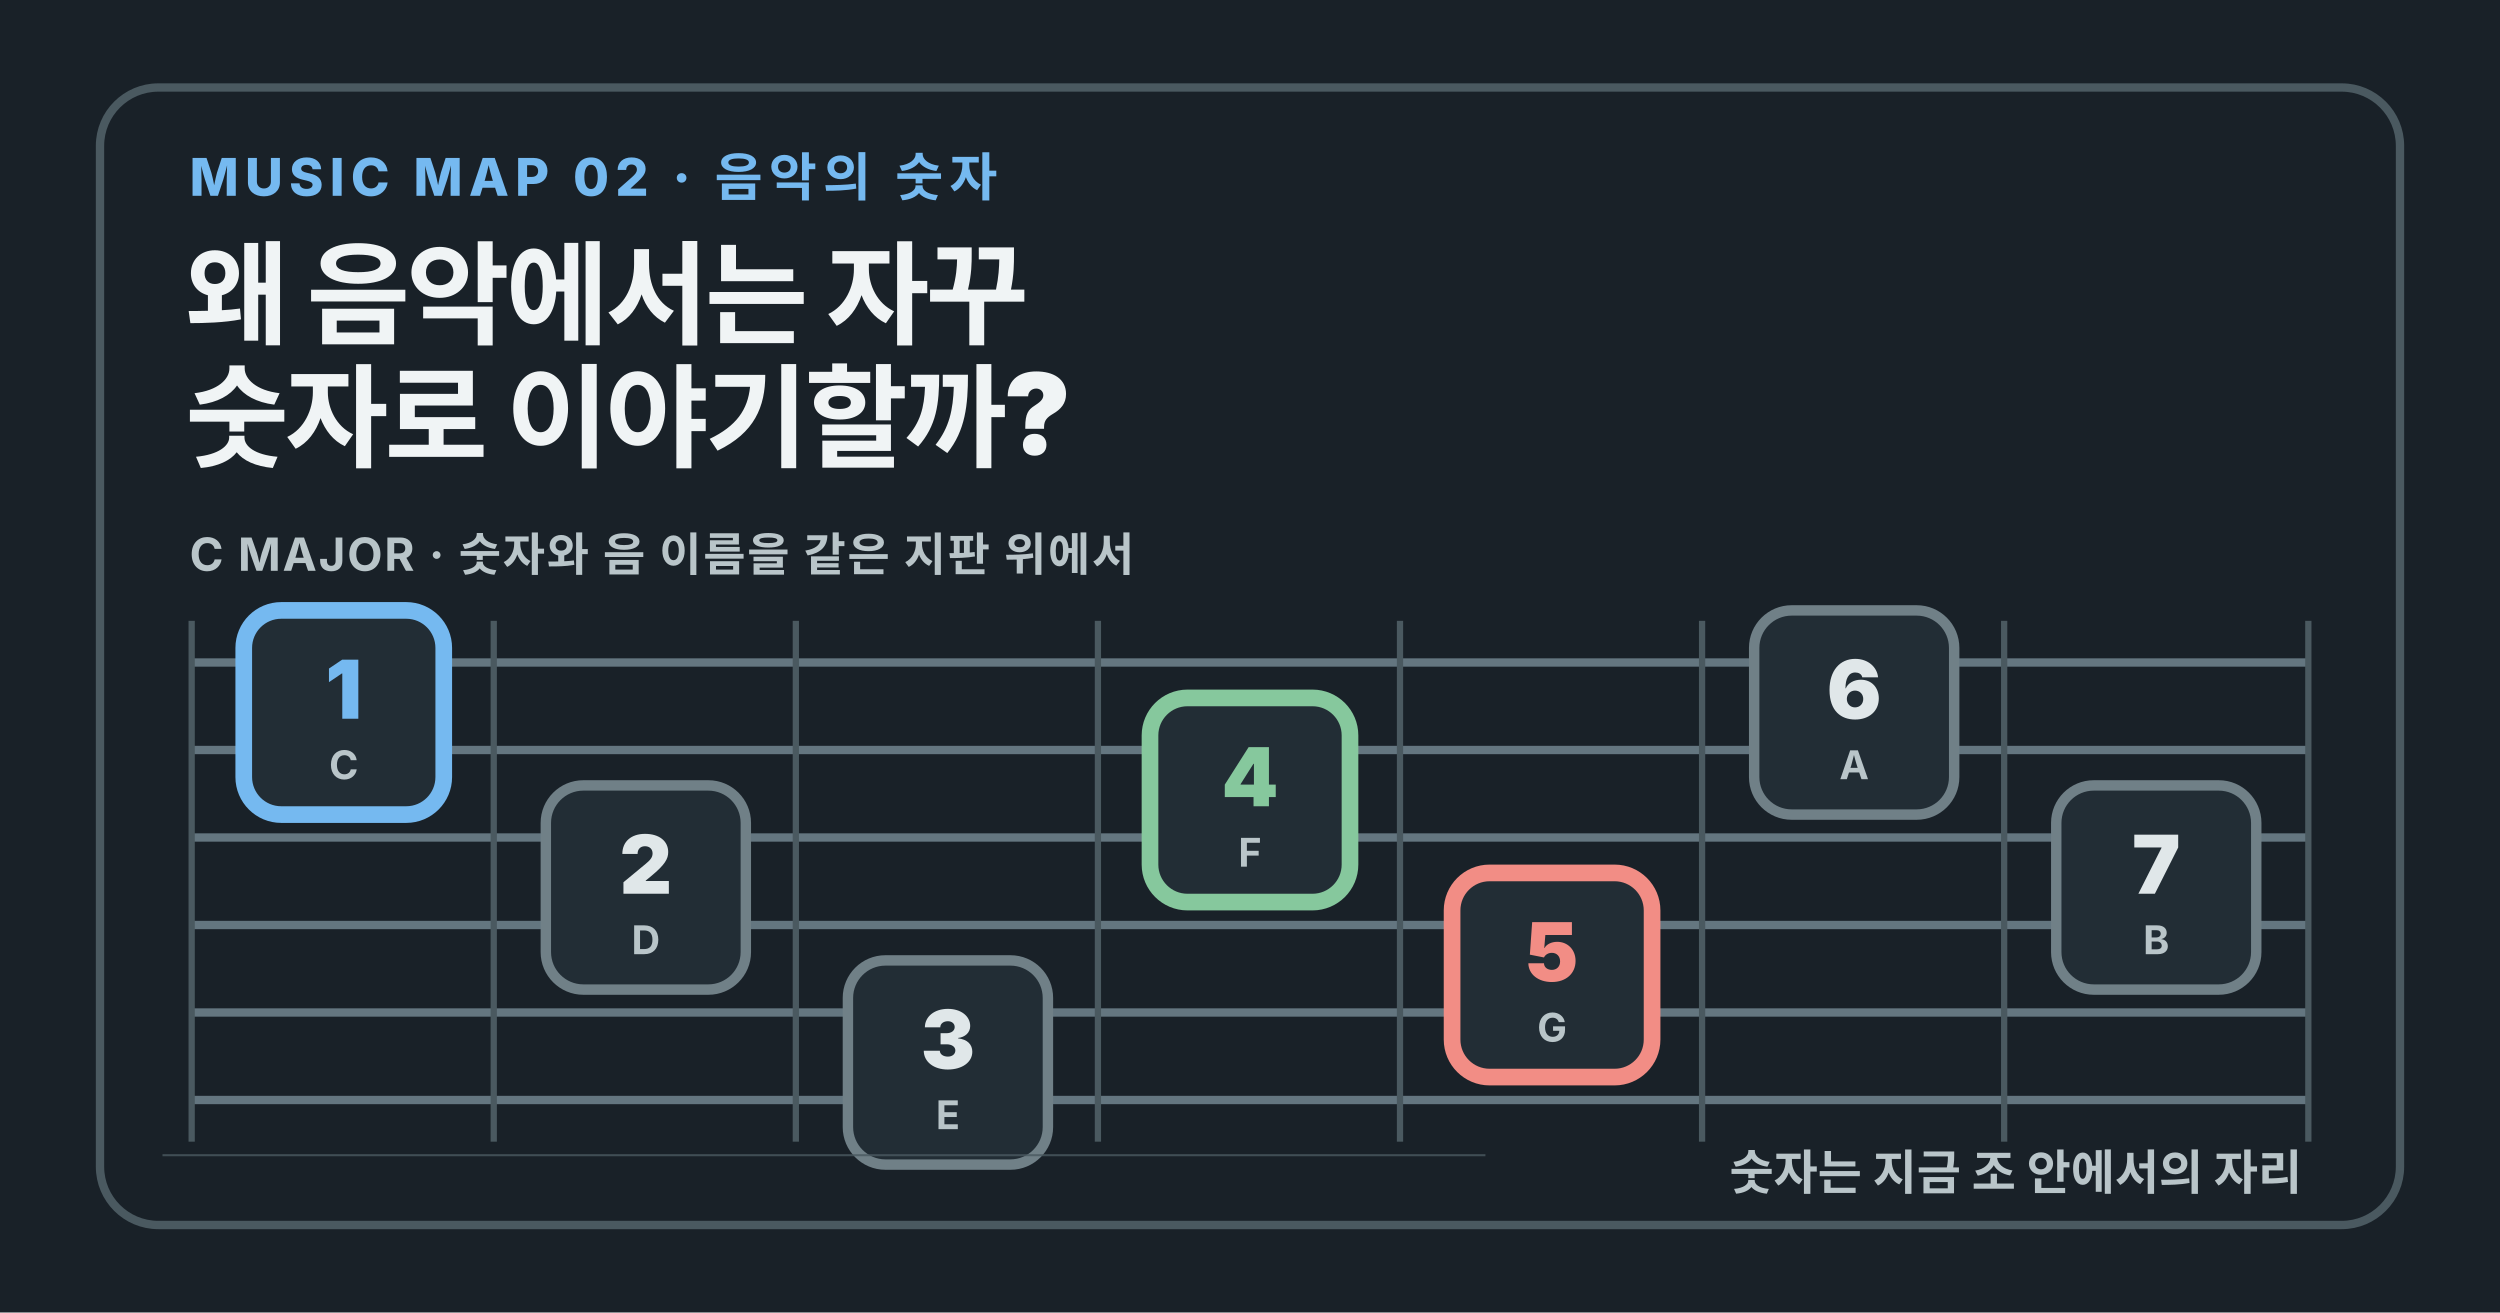
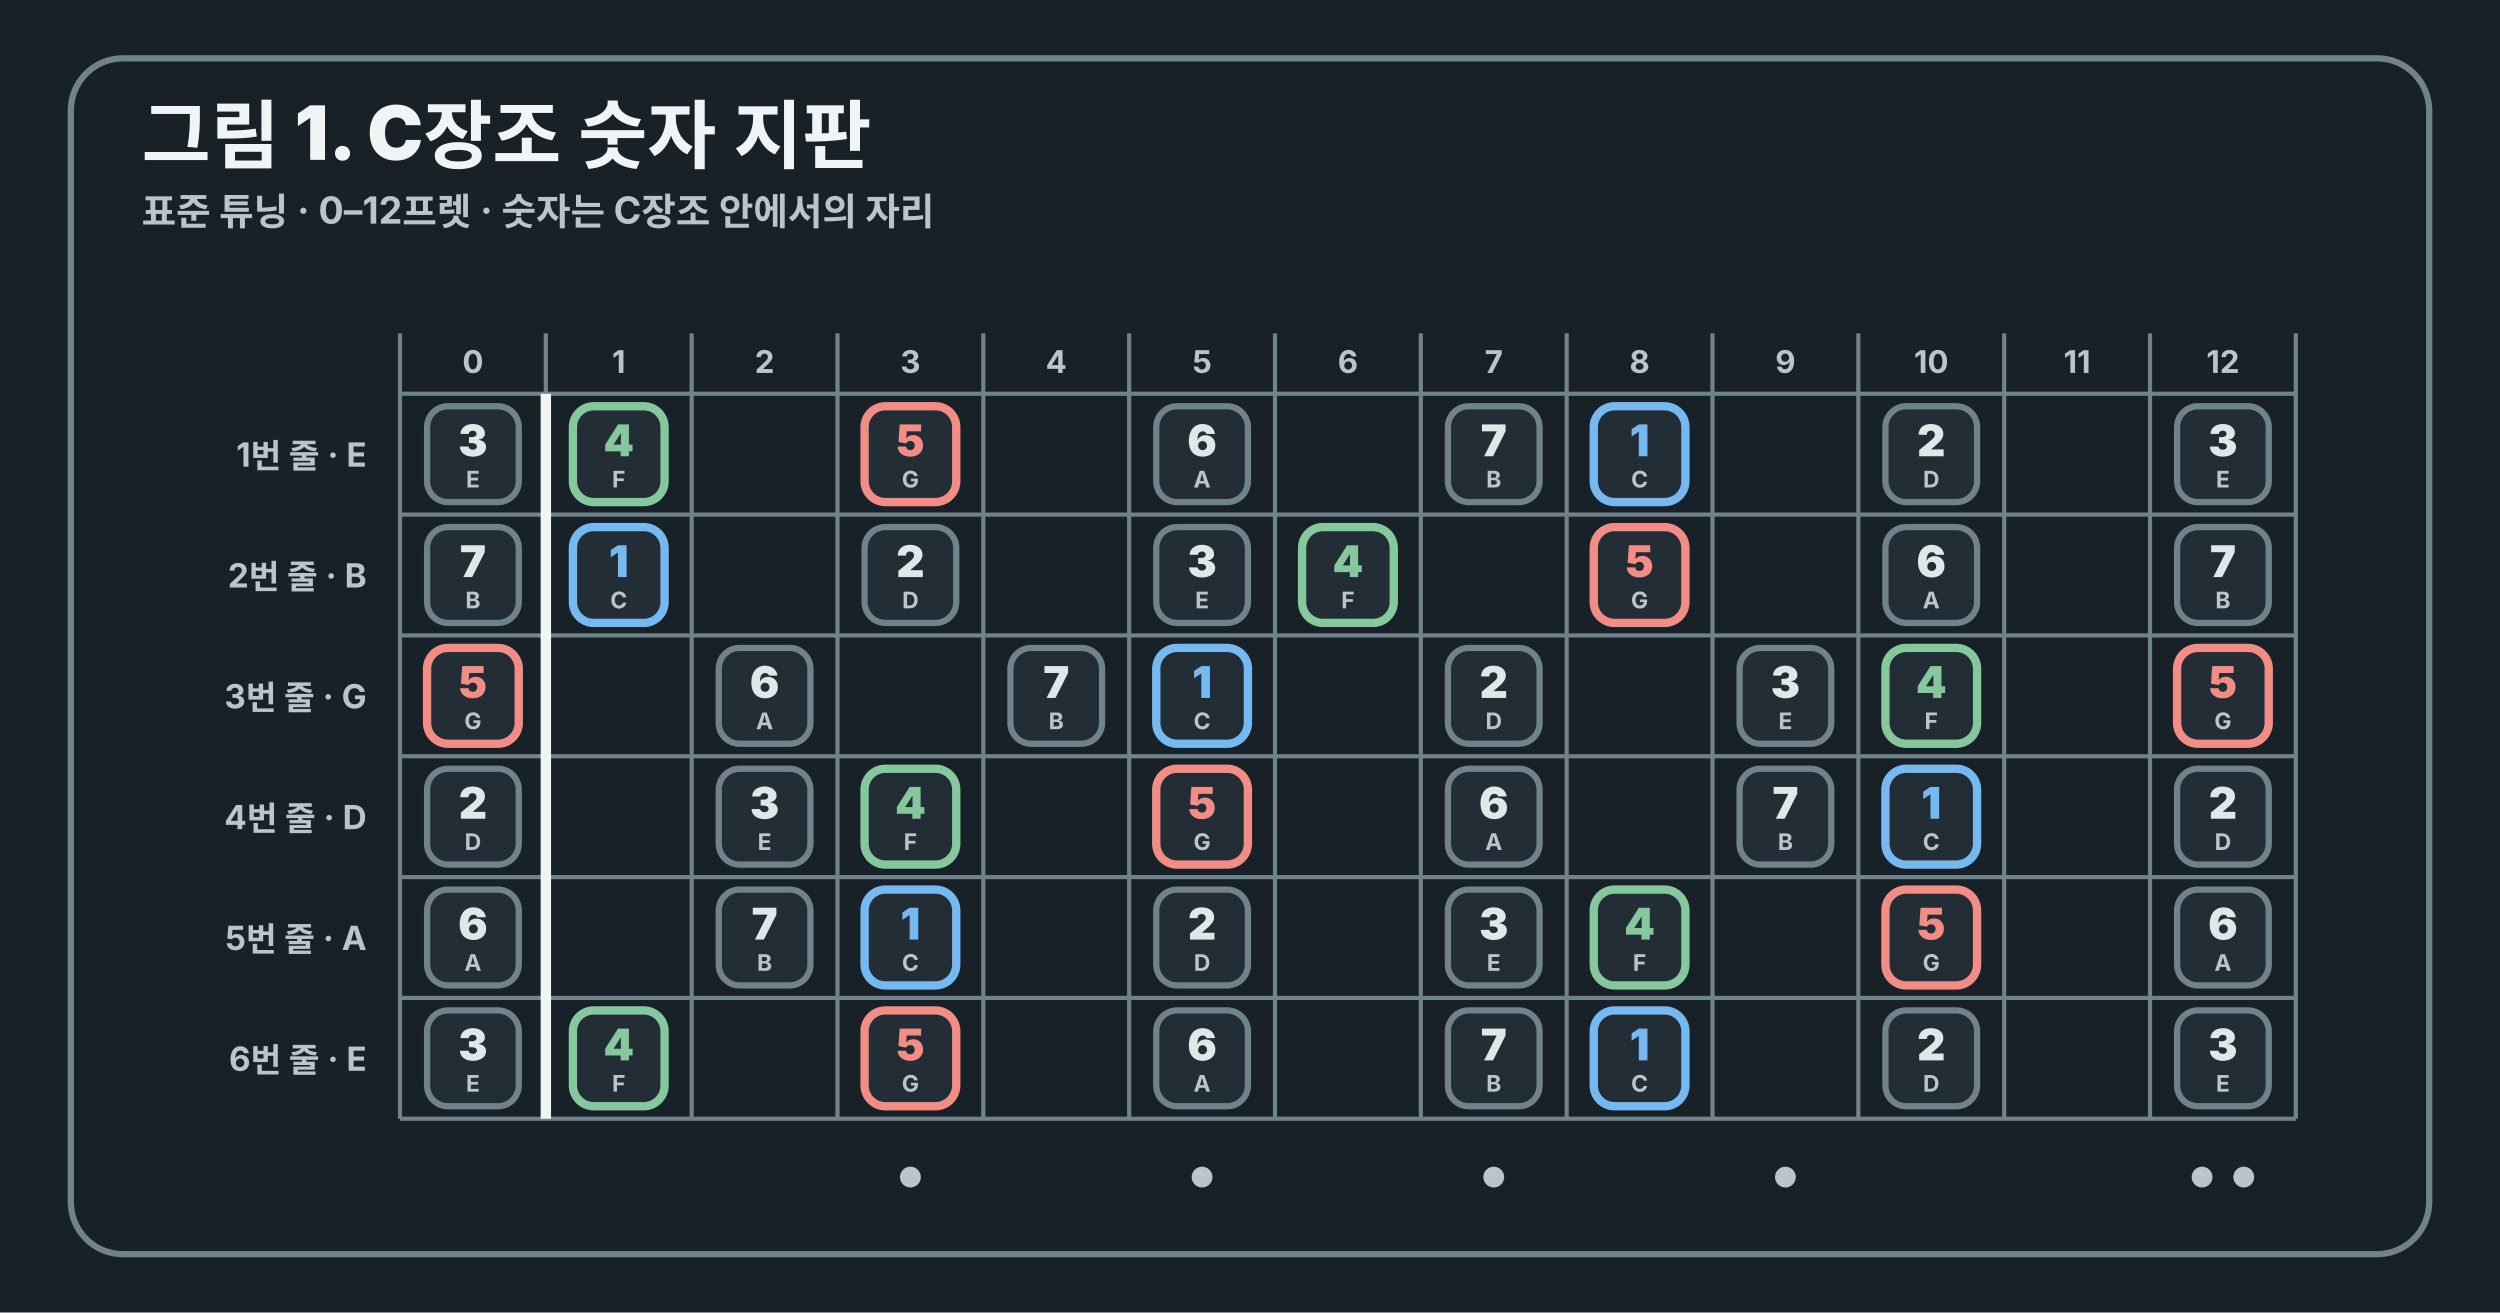
<svg xmlns="http://www.w3.org/2000/svg" width="1200" height="630" viewBox="0 0 1200 630" role="img" aria-labelledby="title desc">
  <defs>
    <style>
-       text{font-family:'Apple SD Gothic Neo','Noto Sans KR',system-ui,-apple-system,BlinkMacSystemFont,'Segoe UI',sans-serif}.kicker{fill:#75b9f0;font-size:25px;font-weight:800;letter-spacing:.12em}.headline{fill:#f0f4f5;font-size:54px;font-weight:850;letter-spacing:-.035em}.board-label{fill:#b9c5c9;font-size:22px;font-weight:750;letter-spacing:.04em}.fret{stroke:#4a5960;stroke-width:3}.string{stroke:#647680;stroke-width:4}.node{fill:#222d35;stroke:#708087;stroke-width:5}.node-tonic{fill:#222d35;stroke:#75b9f0;stroke-width:8}.node-subdominant{fill:#222d35;stroke:#86c89d;stroke-width:8}.node-dominant{fill:#222d35;stroke:#f28d85;stroke-width:8}.degree{fill:#e0e7e9;font-size:39px;font-weight:850;text-anchor:middle}.degree-tonic{fill:#75b9f0;font-size:39px;font-weight:850;text-anchor:middle}.degree-subdominant{fill:#86c89d;font-size:39px;font-weight:850;text-anchor:middle}.degree-dominant{fill:#f28d85;font-size:39px;font-weight:850;text-anchor:middle}.note{fill:#b9c5c9;font-size:19px;font-weight:750;text-anchor:middle}.caption{fill:#b9c5c9;font-size:23px;font-weight:650}
+       text{font-family:'Apple SD Gothic Neo','Noto Sans KR',system-ui,-apple-system,BlinkMacSystemFont,'Segoe UI',sans-serif}.title{fill:#f0f4f5;font-size:36px;font-weight:850}.sub{fill:#b9c5c9;font-size:18px;font-weight:650}.fret{fill:#b9c5c9;font-size:15px;font-weight:750;text-anchor:middle}.string-label{fill:#b9c5c9;font-size:16px;font-weight:700;text-anchor:end}.grid{stroke:#71838a;stroke-width:2}.nut{stroke:#f0f4f5;stroke-width:5}.node{fill:#222d35;stroke:#71838a;stroke-width:3}.node-one{fill:#222d35;stroke:#75b9f0;stroke-width:4}.node-four{fill:#222d35;stroke:#86c89d;stroke-width:4}.node-five{fill:#222d35;stroke:#f28d85;stroke-width:4}.degree{fill:#e0e7e9;font-size:21px;font-weight:850;text-anchor:middle}.degree-one{fill:#75b9f0;font-size:21px;font-weight:850;text-anchor:middle}.degree-four{fill:#86c89d;font-size:21px;font-weight:850;text-anchor:middle}.degree-five{fill:#f28d85;font-size:21px;font-weight:850;text-anchor:middle}.note{fill:#b9c5c9;font-size:11px;font-weight:750;text-anchor:middle}.marker{fill:#b9c5c9}
    </style>
  </defs>
  <rect width="1200" height="630" fill="#192128" />
-   <rect x="48" y="42" width="1104" height="546" rx="28" fill="#192128" stroke="#4a5960" stroke-width="4" />
-   <text x="91" y="94" class="kicker">MUSIC MAP 02 · 음악의 숫자</text>
-   <text x="89" y="161" class="headline">왜 음악에서는 자꾸</text>
-   <text x="89" y="220" class="headline">숫자로 이야기할까?</text>
-   <text x="91" y="274" class="board-label">C MAJOR · 숫자와 음 이름을 같은 지판 위에서</text>
+   <rect x="34" y="28" width="1132" height="574" rx="25" fill="#192128" stroke="#71838a" stroke-width="3" />
+   <text x="68" y="78" class="title">그림 1. C장조 숫자 지판</text>
+   <text x="68" y="108" class="sub">표준 튜닝 · 0–12프렛 · 숫자는 C장조 안에서의 자리</text>
  <g aria-hidden="true">
-     <path class="string" d="M92 318H1108M92 360H1108M92 402H1108M92 444H1108M92 486H1108M92 528H1108" />
-     <path class="fret" d="M92 298V548M237 298V548M382 298V548M527 298V548M672 298V548M817 298V548M962 298V548M1108 298V548" />
-   </g>
-   <g transform="translate(165 342)">
-     <rect class="node-tonic" x="-48" y="-49" width="96" height="98" rx="18" />
-     <text class="degree-tonic" y="3">1</text>
-     <text class="note" y="32">C</text>
-   </g>
-   <g transform="translate(310 426)">
-     <rect class="node" x="-48" y="-49" width="96" height="98" rx="18" />
-     <text class="degree" y="3">2</text>
-     <text class="note" y="32">D</text>
-   </g>
-   <g transform="translate(455 510)">
-     <rect class="node" x="-48" y="-49" width="96" height="98" rx="18" />
-     <text class="degree" y="3">3</text>
-     <text class="note" y="32">E</text>
-   </g>
-   <g transform="translate(600 384)">
-     <rect class="node-subdominant" x="-48" y="-49" width="96" height="98" rx="18" />
-     <text class="degree-subdominant" y="3">4</text>
-     <text class="note" y="32">F</text>
-   </g>
-   <g transform="translate(745 468)">
-     <rect class="node-dominant" x="-48" y="-49" width="96" height="98" rx="18" />
-     <text class="degree-dominant" y="3">5</text>
-     <text class="note" y="32">G</text>
-   </g>
-   <g transform="translate(890 342)">
-     <rect class="node" x="-48" y="-49" width="96" height="98" rx="18" />
-     <text class="degree" y="3">6</text>
-     <text class="note" y="32">A</text>
-   </g>
-   <g transform="translate(1035 426)">
-     <rect class="node" x="-48" y="-49" width="96" height="98" rx="18" />
-     <text class="degree" y="3">7</text>
-     <text class="note" y="32">B</text>
-   </g>
-   <rect x="78" y="554" width="635" height="1" fill="#4a5960" opacity=".8" />
-   <text x="1105" y="571" class="caption" text-anchor="end">숫자는 지금 조 안에서의 자리</text>
+     <path class="grid" d="M192 189H1102M192 247H1102M192 305H1102M192 363H1102M192 421H1102M192 479H1102M192 537H1102" />
+     <path class="grid" d="M192 160V537M262 160V537M332 160V537M402 160V537M472 160V537M542 160V537M612 160V537M682 160V537M752 160V537M822 160V537M892 160V537M962 160V537M1032 160V537M1102 160V537" />
+     <path class="nut" d="M262 189V537" />
+   </g>
+   <g class="fret">
+     <text x="227" y="179">0</text>
+     <text x="297" y="179">1</text>
+     <text x="367" y="179">2</text>
+     <text x="437" y="179">3</text>
+     <text x="507" y="179">4</text>
+     <text x="577" y="179">5</text>
+     <text x="647" y="179">6</text>
+     <text x="717" y="179">7</text>
+     <text x="787" y="179">8</text>
+     <text x="857" y="179">9</text>
+     <text x="927" y="179">10</text>
+     <text x="997" y="179">11</text>
+     <text x="1067" y="179">12</text>
+   </g>
+   <g class="string-label">
+     <text x="176" y="224">1번 줄 · E</text>
+     <text x="176" y="282">2번 줄 · B</text>
+     <text x="176" y="340">3번 줄 · G</text>
+     <text x="176" y="398">4번 줄 · D</text>
+     <text x="176" y="456">5번 줄 · A</text>
+     <text x="176" y="514">6번 줄 · E</text>
+   </g>
+   <g transform="translate(227 218)">
+     <rect class="node" x="-22" y="-23" width="44" height="46" rx="10" />
+     <text class="degree" y="1">3</text>
+     <text class="note" y="16">E</text>
+   </g>
+   <g transform="translate(297 218)">
+     <rect class="node-four" x="-22" y="-23" width="44" height="46" rx="10" />
+     <text class="degree-four" y="1">4</text>
+     <text class="note" y="16">F</text>
+   </g>
+   <g transform="translate(437 218)">
+     <rect class="node-five" x="-22" y="-23" width="44" height="46" rx="10" />
+     <text class="degree-five" y="1">5</text>
+     <text class="note" y="16">G</text>
+   </g>
+   <g transform="translate(577 218)">
+     <rect class="node" x="-22" y="-23" width="44" height="46" rx="10" />
+     <text class="degree" y="1">6</text>
+     <text class="note" y="16">A</text>
+   </g>
+   <g transform="translate(717 218)">
+     <rect class="node" x="-22" y="-23" width="44" height="46" rx="10" />
+     <text class="degree" y="1">7</text>
+     <text class="note" y="16">B</text>
+   </g>
+   <g transform="translate(787 218)">
+     <rect class="node-one" x="-22" y="-23" width="44" height="46" rx="10" />
+     <text class="degree-one" y="1">1</text>
+     <text class="note" y="16">C</text>
+   </g>
+   <g transform="translate(927 218)">
+     <rect class="node" x="-22" y="-23" width="44" height="46" rx="10" />
+     <text class="degree" y="1">2</text>
+     <text class="note" y="16">D</text>
+   </g>
+   <g transform="translate(1067 218)">
+     <rect class="node" x="-22" y="-23" width="44" height="46" rx="10" />
+     <text class="degree" y="1">3</text>
+     <text class="note" y="16">E</text>
+   </g>
+   <g transform="translate(227 276)">
+     <rect class="node" x="-22" y="-23" width="44" height="46" rx="10" />
+     <text class="degree" y="1">7</text>
+     <text class="note" y="16">B</text>
+   </g>
+   <g transform="translate(297 276)">
+     <rect class="node-one" x="-22" y="-23" width="44" height="46" rx="10" />
+     <text class="degree-one" y="1">1</text>
+     <text class="note" y="16">C</text>
+   </g>
+   <g transform="translate(437 276)">
+     <rect class="node" x="-22" y="-23" width="44" height="46" rx="10" />
+     <text class="degree" y="1">2</text>
+     <text class="note" y="16">D</text>
+   </g>
+   <g transform="translate(577 276)">
+     <rect class="node" x="-22" y="-23" width="44" height="46" rx="10" />
+     <text class="degree" y="1">3</text>
+     <text class="note" y="16">E</text>
+   </g>
+   <g transform="translate(647 276)">
+     <rect class="node-four" x="-22" y="-23" width="44" height="46" rx="10" />
+     <text class="degree-four" y="1">4</text>
+     <text class="note" y="16">F</text>
+   </g>
+   <g transform="translate(787 276)">
+     <rect class="node-five" x="-22" y="-23" width="44" height="46" rx="10" />
+     <text class="degree-five" y="1">5</text>
+     <text class="note" y="16">G</text>
+   </g>
+   <g transform="translate(927 276)">
+     <rect class="node" x="-22" y="-23" width="44" height="46" rx="10" />
+     <text class="degree" y="1">6</text>
+     <text class="note" y="16">A</text>
+   </g>
+   <g transform="translate(1067 276)">
+     <rect class="node" x="-22" y="-23" width="44" height="46" rx="10" />
+     <text class="degree" y="1">7</text>
+     <text class="note" y="16">B</text>
+   </g>
+   <g transform="translate(227 334)">
+     <rect class="node-five" x="-22" y="-23" width="44" height="46" rx="10" />
+     <text class="degree-five" y="1">5</text>
+     <text class="note" y="16">G</text>
+   </g>
+   <g transform="translate(367 334)">
+     <rect class="node" x="-22" y="-23" width="44" height="46" rx="10" />
+     <text class="degree" y="1">6</text>
+     <text class="note" y="16">A</text>
+   </g>
+   <g transform="translate(507 334)">
+     <rect class="node" x="-22" y="-23" width="44" height="46" rx="10" />
+     <text class="degree" y="1">7</text>
+     <text class="note" y="16">B</text>
+   </g>
+   <g transform="translate(577 334)">
+     <rect class="node-one" x="-22" y="-23" width="44" height="46" rx="10" />
+     <text class="degree-one" y="1">1</text>
+     <text class="note" y="16">C</text>
+   </g>
+   <g transform="translate(717 334)">
+     <rect class="node" x="-22" y="-23" width="44" height="46" rx="10" />
+     <text class="degree" y="1">2</text>
+     <text class="note" y="16">D</text>
+   </g>
+   <g transform="translate(857 334)">
+     <rect class="node" x="-22" y="-23" width="44" height="46" rx="10" />
+     <text class="degree" y="1">3</text>
+     <text class="note" y="16">E</text>
+   </g>
+   <g transform="translate(927 334)">
+     <rect class="node-four" x="-22" y="-23" width="44" height="46" rx="10" />
+     <text class="degree-four" y="1">4</text>
+     <text class="note" y="16">F</text>
+   </g>
+   <g transform="translate(1067 334)">
+     <rect class="node-five" x="-22" y="-23" width="44" height="46" rx="10" />
+     <text class="degree-five" y="1">5</text>
+     <text class="note" y="16">G</text>
+   </g>
+   <g transform="translate(227 392)">
+     <rect class="node" x="-22" y="-23" width="44" height="46" rx="10" />
+     <text class="degree" y="1">2</text>
+     <text class="note" y="16">D</text>
+   </g>
+   <g transform="translate(367 392)">
+     <rect class="node" x="-22" y="-23" width="44" height="46" rx="10" />
+     <text class="degree" y="1">3</text>
+     <text class="note" y="16">E</text>
+   </g>
+   <g transform="translate(437 392)">
+     <rect class="node-four" x="-22" y="-23" width="44" height="46" rx="10" />
+     <text class="degree-four" y="1">4</text>
+     <text class="note" y="16">F</text>
+   </g>
+   <g transform="translate(577 392)">
+     <rect class="node-five" x="-22" y="-23" width="44" height="46" rx="10" />
+     <text class="degree-five" y="1">5</text>
+     <text class="note" y="16">G</text>
+   </g>
+   <g transform="translate(717 392)">
+     <rect class="node" x="-22" y="-23" width="44" height="46" rx="10" />
+     <text class="degree" y="1">6</text>
+     <text class="note" y="16">A</text>
+   </g>
+   <g transform="translate(857 392)">
+     <rect class="node" x="-22" y="-23" width="44" height="46" rx="10" />
+     <text class="degree" y="1">7</text>
+     <text class="note" y="16">B</text>
+   </g>
+   <g transform="translate(927 392)">
+     <rect class="node-one" x="-22" y="-23" width="44" height="46" rx="10" />
+     <text class="degree-one" y="1">1</text>
+     <text class="note" y="16">C</text>
+   </g>
+   <g transform="translate(1067 392)">
+     <rect class="node" x="-22" y="-23" width="44" height="46" rx="10" />
+     <text class="degree" y="1">2</text>
+     <text class="note" y="16">D</text>
+   </g>
+   <g transform="translate(227 450)">
+     <rect class="node" x="-22" y="-23" width="44" height="46" rx="10" />
+     <text class="degree" y="1">6</text>
+     <text class="note" y="16">A</text>
+   </g>
+   <g transform="translate(367 450)">
+     <rect class="node" x="-22" y="-23" width="44" height="46" rx="10" />
+     <text class="degree" y="1">7</text>
+     <text class="note" y="16">B</text>
+   </g>
+   <g transform="translate(437 450)">
+     <rect class="node-one" x="-22" y="-23" width="44" height="46" rx="10" />
+     <text class="degree-one" y="1">1</text>
+     <text class="note" y="16">C</text>
+   </g>
+   <g transform="translate(577 450)">
+     <rect class="node" x="-22" y="-23" width="44" height="46" rx="10" />
+     <text class="degree" y="1">2</text>
+     <text class="note" y="16">D</text>
+   </g>
+   <g transform="translate(717 450)">
+     <rect class="node" x="-22" y="-23" width="44" height="46" rx="10" />
+     <text class="degree" y="1">3</text>
+     <text class="note" y="16">E</text>
+   </g>
+   <g transform="translate(787 450)">
+     <rect class="node-four" x="-22" y="-23" width="44" height="46" rx="10" />
+     <text class="degree-four" y="1">4</text>
+     <text class="note" y="16">F</text>
+   </g>
+   <g transform="translate(927 450)">
+     <rect class="node-five" x="-22" y="-23" width="44" height="46" rx="10" />
+     <text class="degree-five" y="1">5</text>
+     <text class="note" y="16">G</text>
+   </g>
+   <g transform="translate(1067 450)">
+     <rect class="node" x="-22" y="-23" width="44" height="46" rx="10" />
+     <text class="degree" y="1">6</text>
+     <text class="note" y="16">A</text>
+   </g>
+   <g transform="translate(227 508)">
+     <rect class="node" x="-22" y="-23" width="44" height="46" rx="10" />
+     <text class="degree" y="1">3</text>
+     <text class="note" y="16">E</text>
+   </g>
+   <g transform="translate(297 508)">
+     <rect class="node-four" x="-22" y="-23" width="44" height="46" rx="10" />
+     <text class="degree-four" y="1">4</text>
+     <text class="note" y="16">F</text>
+   </g>
+   <g transform="translate(437 508)">
+     <rect class="node-five" x="-22" y="-23" width="44" height="46" rx="10" />
+     <text class="degree-five" y="1">5</text>
+     <text class="note" y="16">G</text>
+   </g>
+   <g transform="translate(577 508)">
+     <rect class="node" x="-22" y="-23" width="44" height="46" rx="10" />
+     <text class="degree" y="1">6</text>
+     <text class="note" y="16">A</text>
+   </g>
+   <g transform="translate(717 508)">
+     <rect class="node" x="-22" y="-23" width="44" height="46" rx="10" />
+     <text class="degree" y="1">7</text>
+     <text class="note" y="16">B</text>
+   </g>
+   <g transform="translate(787 508)">
+     <rect class="node-one" x="-22" y="-23" width="44" height="46" rx="10" />
+     <text class="degree-one" y="1">1</text>
+     <text class="note" y="16">C</text>
+   </g>
+   <g transform="translate(927 508)">
+     <rect class="node" x="-22" y="-23" width="44" height="46" rx="10" />
+     <text class="degree" y="1">2</text>
+     <text class="note" y="16">D</text>
+   </g>
+   <g transform="translate(1067 508)">
+     <rect class="node" x="-22" y="-23" width="44" height="46" rx="10" />
+     <text class="degree" y="1">3</text>
+     <text class="note" y="16">E</text>
+   </g>
+   <g class="marker">
+     <circle cx="437" cy="565" r="5" />
+     <circle cx="577" cy="565" r="5" />
+     <circle cx="717" cy="565" r="5" />
+     <circle cx="857" cy="565" r="5" />
+     <circle cx="1057" cy="565" r="5" />
+     <circle cx="1077" cy="565" r="5" />
+   </g>
</svg>
